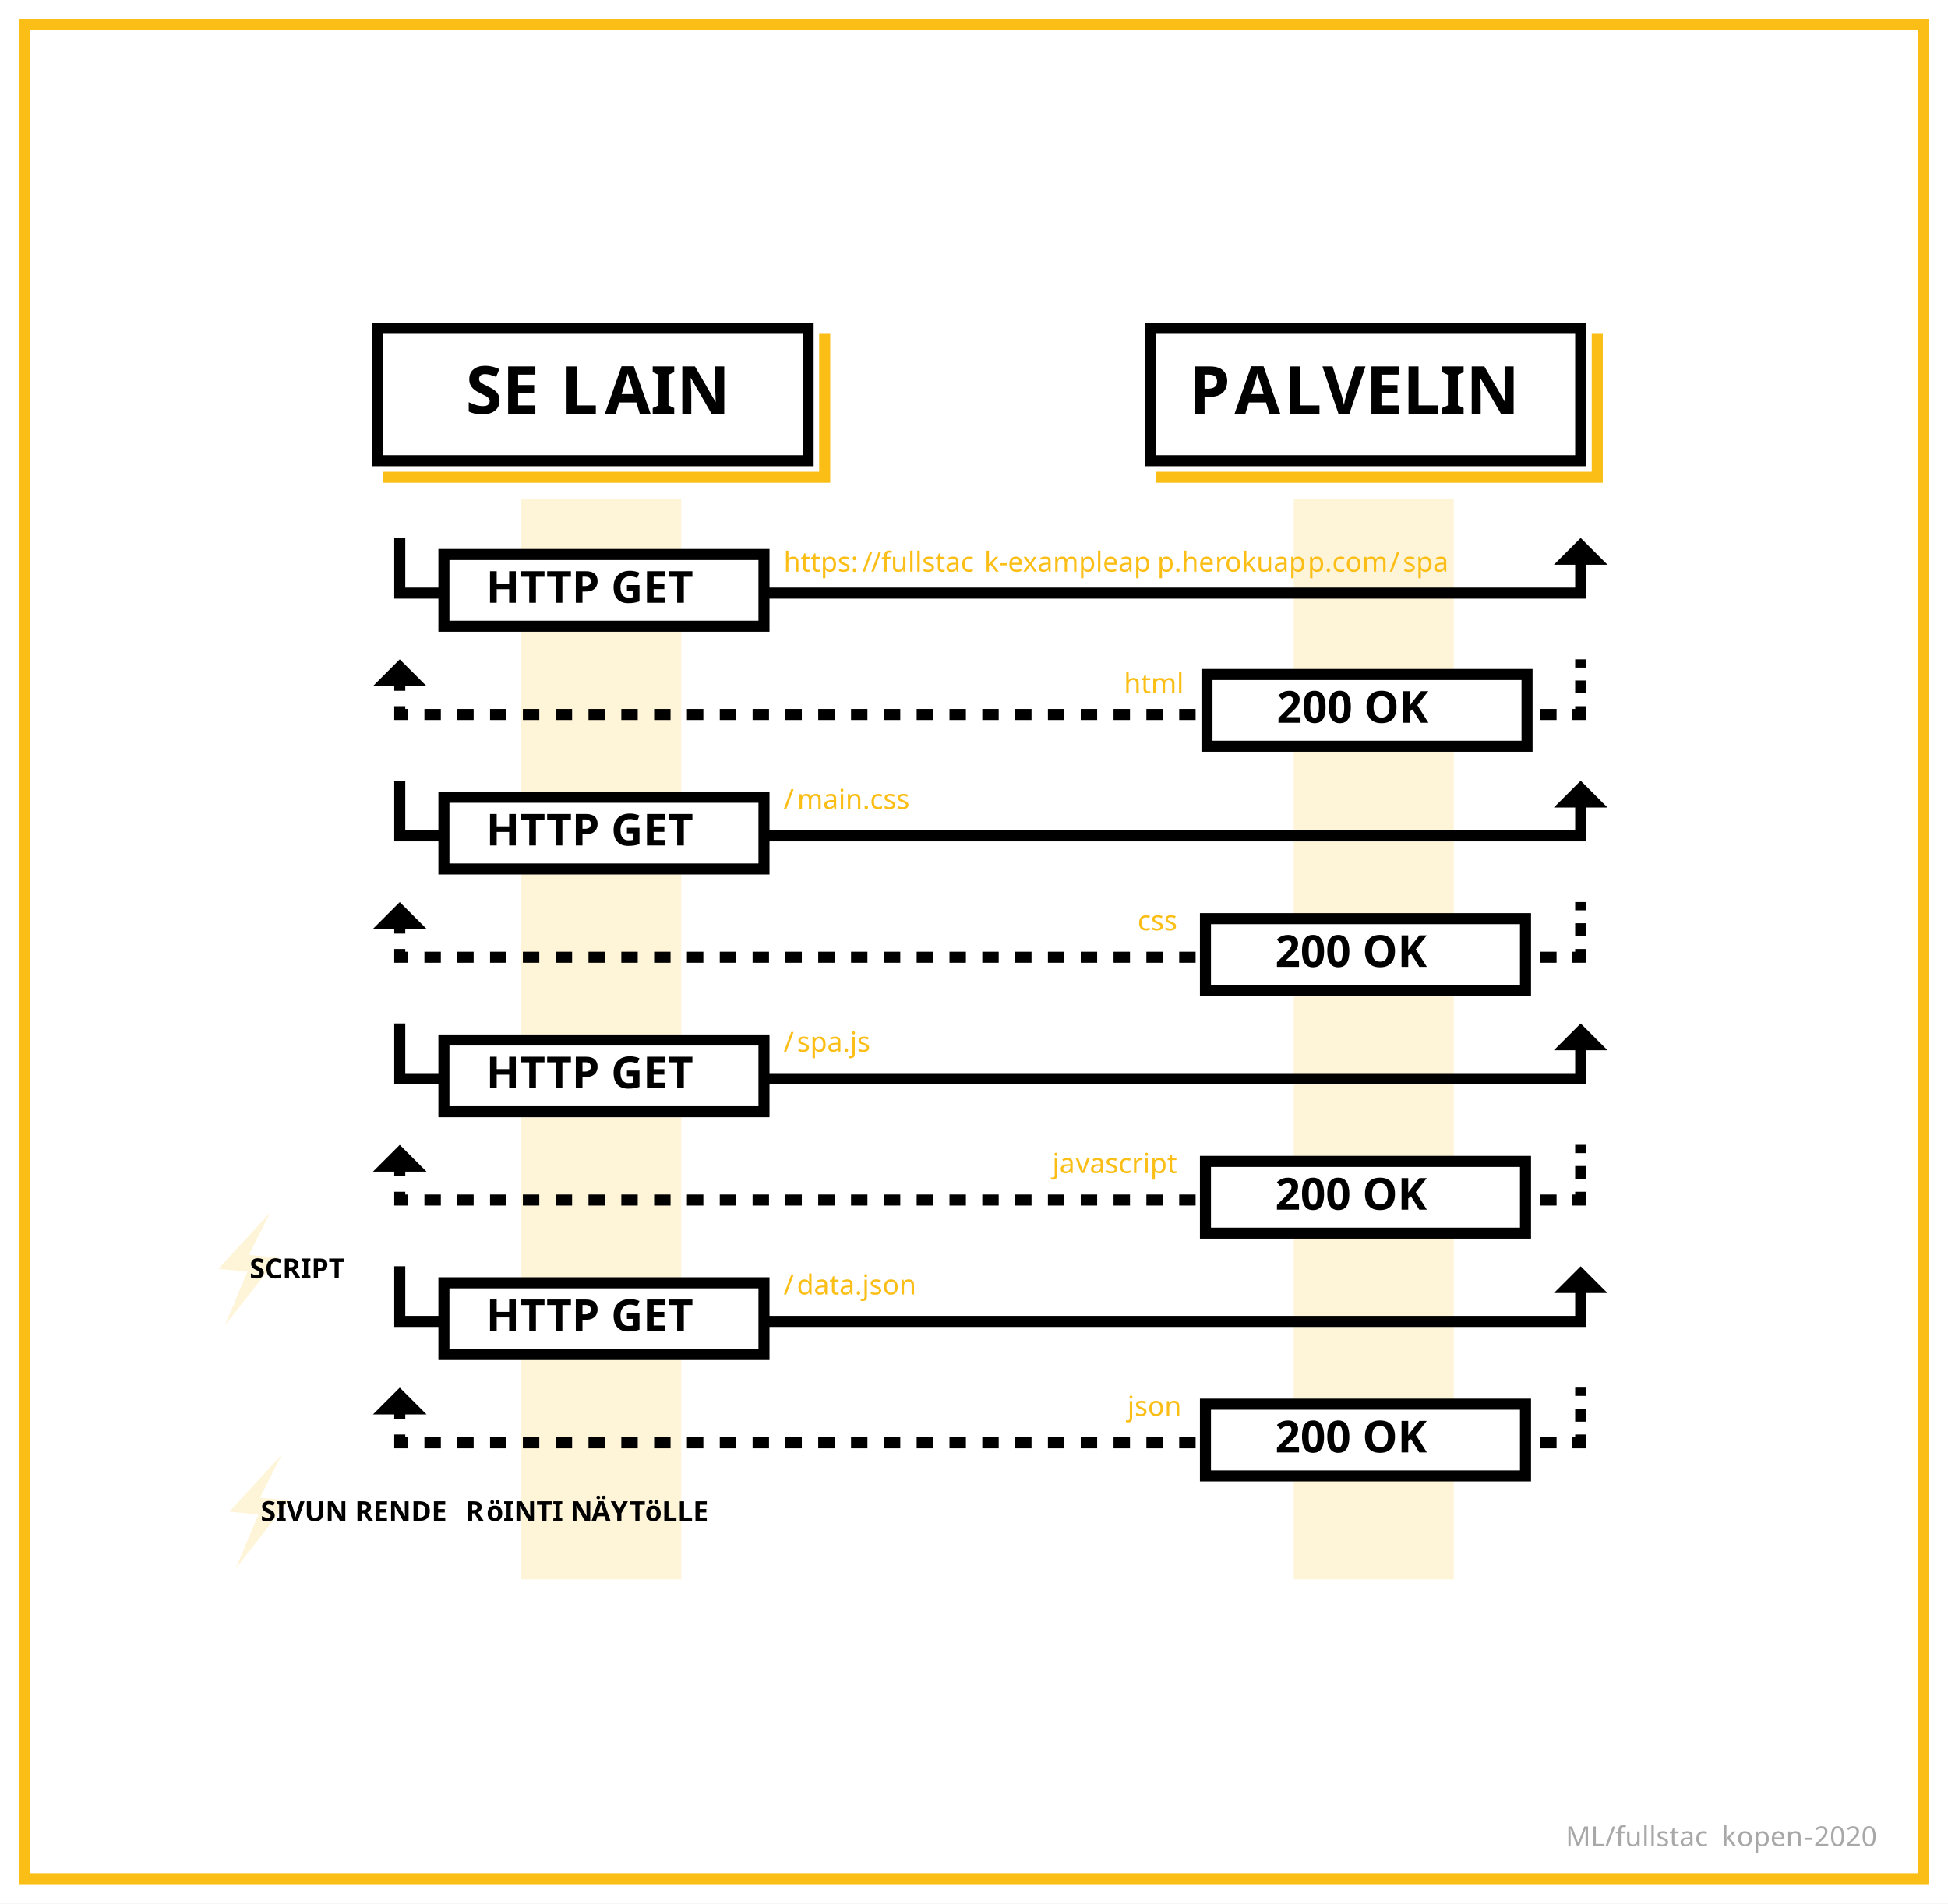
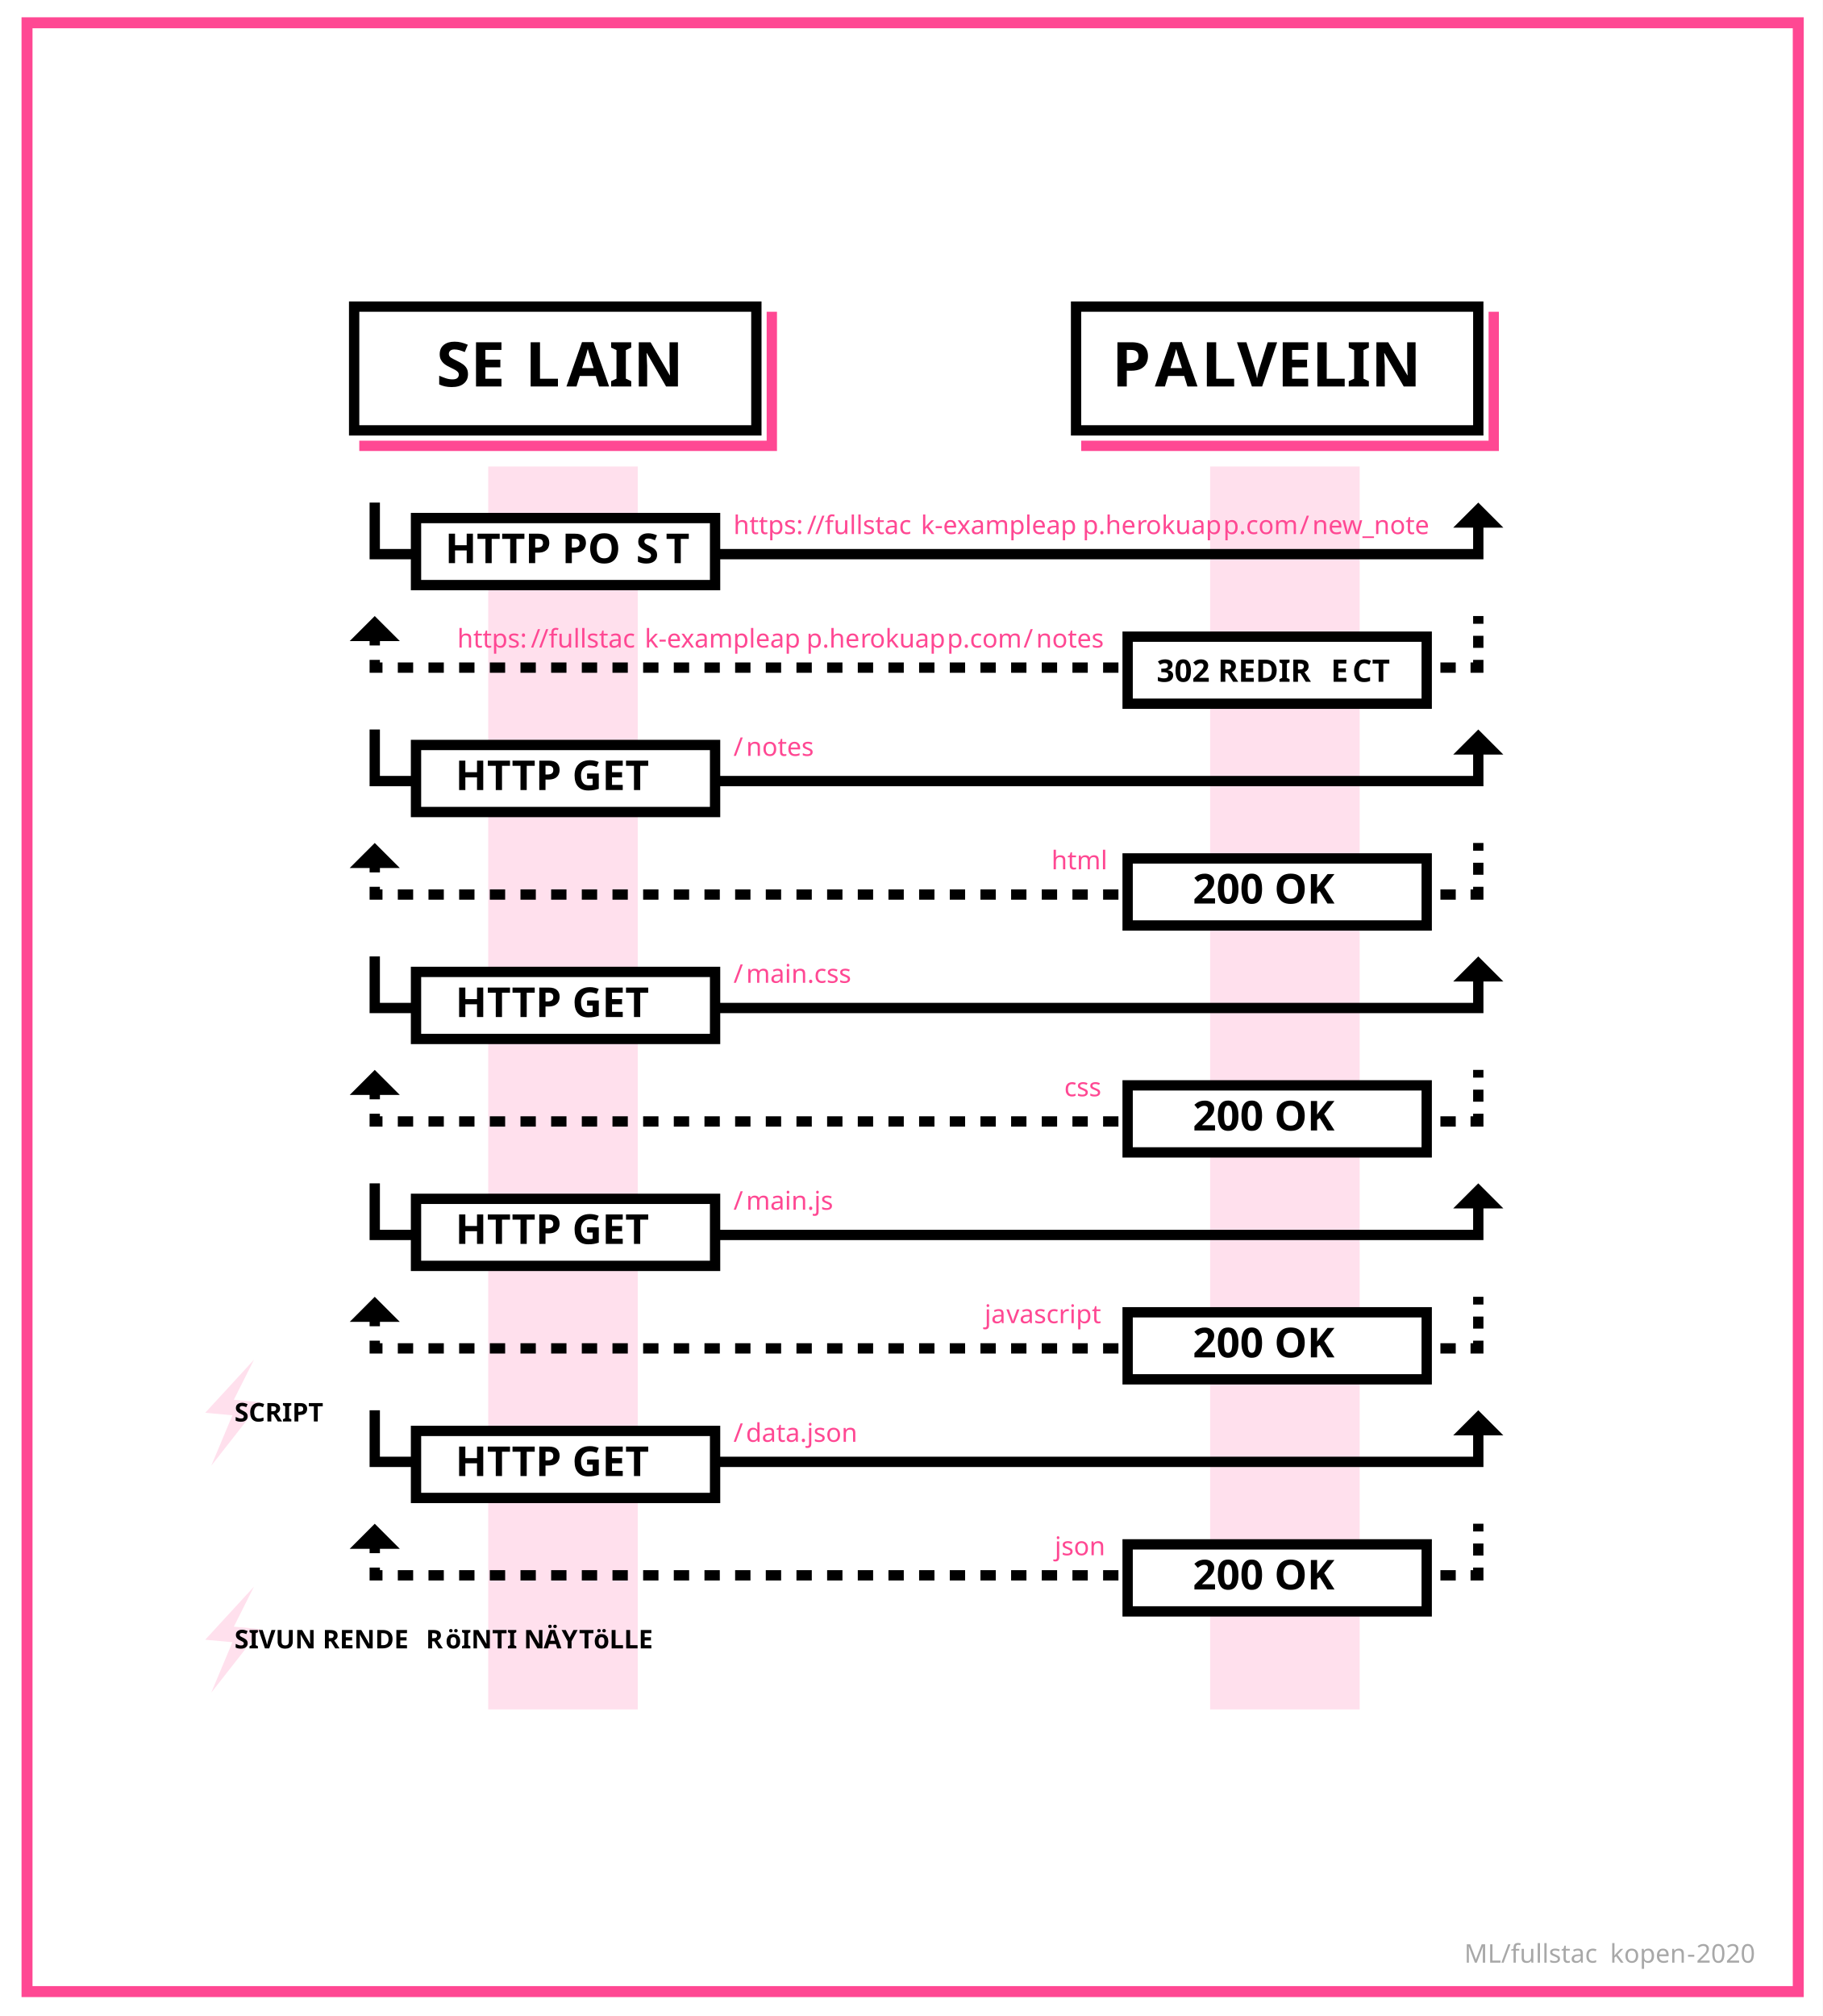
- <svg xmlns="http://www.w3.org/2000/svg" width="848.87" height="829.63" viewBox="0 0 848.87 829.63">
-   <g id="bda1730b-1884-47ec-8cd1-151e2dfba222" data-name="Layer 2">
-     <g id="a1480005-284e-483f-8f9f-bf055abe1de8" data-name="Layer 1">
-       <rect width="848.87" height="829.63" fill="#fff" />
-       <rect x="10.82" y="10.82" width="827.23" height="807.99" fill="#fff" stroke="#fbbe16" stroke-miterlimit="10" stroke-width="4.81" />
-       <rect x="227.1" y="217.63" width="69.74" height="470.73" fill="#fbbe16" opacity="0.17" />
-       <rect x="563.77" y="217.63" width="69.74" height="470.73" fill="#fbbe16" opacity="0.17" />
-       <text transform="translate(202.93 180.32)" font-size="28.86" font-family="SweetSansPro-Heavy, Sweet Sans Pro" font-weight="800">SE<tspan x="41.38" y="0" letter-spacing="0.02em">L</tspan>
-         <tspan x="60.66" y="0">AIN</tspan>
+ <svg xmlns="http://www.w3.org/2000/svg" width="850" height="940" viewBox="0 0 850 940">
+   <g id="a9839bd8-2af7-432d-bfc8-af3ece0f0bcd" data-name="Layer 2">
+     <g id="beb40b8e-2b39-4c8a-a63e-8ca45e27ac5b" data-name="Layer 1">
+       <rect width="850" height="940" fill="#fff" />
+       <rect x="12.6" y="10.62" width="826" height="918" fill="#fff" stroke="#ff4893" stroke-miterlimit="10" stroke-width="5.12" />
+       <rect x="227.67" y="217.5" width="69.74" height="579.54" fill="#ff4893" opacity="0.17" />
+       <rect x="564.33" y="217.5" width="69.74" height="579.54" fill="#ff4893" opacity="0.17" />
+       <text transform="translate(203.49 180.2)" font-size="28.86" font-family="SweetSansPro-Heavy, Sweet Sans Pro" font-weight="800">SE<tspan x="41.38" y="0" letter-spacing="0.02em">L</tspan>
+         <tspan x="60.66" y="0" letter-spacing="0em">AIN</tspan>
      </text>
-       <rect x="164.58" y="143.08" width="187.57" height="57.71" fill="none" stroke="#000" stroke-miterlimit="10" stroke-width="4.81" />
-       <polyline points="359.37 145.49 359.37 208.01 166.99 208.01" fill="none" stroke="#fbbe16" stroke-miterlimit="10" stroke-width="4.81" />
-       <text transform="translate(517.95 180.32)" font-size="28.86" font-family="SweetSansPro-Heavy, Sweet Sans Pro" font-weight="800">
+       <rect x="165.15" y="142.96" width="187.57" height="57.71" fill="none" stroke="#000" stroke-miterlimit="10" stroke-width="4.81" />
+       <polyline points="359.93 145.36 359.93 207.88 167.55 207.88" fill="none" stroke="#ff4893" stroke-miterlimit="10" stroke-width="4.81" />
+       <text transform="translate(518.51 180.2)" font-size="28.86" font-family="SweetSansPro-Heavy, Sweet Sans Pro" font-weight="800">
        <tspan letter-spacing="-0.04em">P</tspan>
-         <tspan x="20.03" y="0" letter-spacing="0em">A</tspan>
+         <tspan x="20.03" y="0">A</tspan>
        <tspan x="41.7" y="0" letter-spacing="-0.08em">L</tspan>
        <tspan x="58.32" y="0">VELIN</tspan>
      </text>
-       <rect x="501.24" y="143.08" width="187.57" height="57.71" fill="none" stroke="#000" stroke-miterlimit="10" stroke-width="4.81" />
-       <polyline points="696.03 145.49 696.03 208.01 503.65 208.01" fill="none" stroke="#fbbe16" stroke-miterlimit="10" stroke-width="4.81" />
-       <polyline points="174.2 234.46 174.2 258.51 688.81 258.51 688.81 244.58" fill="none" stroke="#000" stroke-miterlimit="10" stroke-width="4.81" />
-       <polygon points="677.13 246.14 700.5 246.14 688.81 234.46 677.13 246.14" />
-       <line x1="174.2" y1="297.48" x2="174.2" y2="301.09" fill="none" stroke="#000" stroke-miterlimit="10" stroke-width="4.81" />
-       <polyline points="174.2 307.81 174.2 311.41 177.81 311.41" fill="none" stroke="#000" stroke-miterlimit="10" stroke-width="4.81" />
-       <line x1="184.95" y1="311.41" x2="681.63" y2="311.41" fill="none" stroke="#000" stroke-miterlimit="10" stroke-width="4.81" stroke-dasharray="7.15 7.15" />
-       <polyline points="685.21 311.41 688.81 311.41 688.81 307.81" fill="none" stroke="#000" stroke-miterlimit="10" stroke-width="4.81" />
-       <line x1="688.81" y1="302.19" x2="688.81" y2="293.78" fill="none" stroke="#000" stroke-miterlimit="10" stroke-width="4.81" stroke-dasharray="5.61 5.61" />
-       <line x1="688.81" y1="290.97" x2="688.81" y2="287.37" fill="none" stroke="#000" stroke-miterlimit="10" stroke-width="4.81" />
-       <polygon points="185.89 299.05 162.51 299.05 174.2 287.37 185.89 299.05" />
-       <polyline points="174.2 340.27 174.2 364.32 688.81 364.32 688.81 350.38" fill="none" stroke="#000" stroke-miterlimit="10" stroke-width="4.81" />
-       <polygon points="677.13 351.95 700.5 351.95 688.81 340.27 677.13 351.95" />
-       <line x1="174.2" y1="403.29" x2="174.2" y2="406.9" fill="none" stroke="#000" stroke-miterlimit="10" stroke-width="4.81" />
-       <polyline points="174.2 413.61 174.2 417.22 177.81 417.22" fill="none" stroke="#000" stroke-miterlimit="10" stroke-width="4.81" />
-       <line x1="184.95" y1="417.22" x2="681.63" y2="417.22" fill="none" stroke="#000" stroke-miterlimit="10" stroke-width="4.81" stroke-dasharray="7.15 7.15" />
-       <polyline points="685.21 417.22 688.81 417.22 688.81 413.61" fill="none" stroke="#000" stroke-miterlimit="10" stroke-width="4.81" />
-       <line x1="688.81" y1="408" x2="688.81" y2="399.59" fill="none" stroke="#000" stroke-miterlimit="10" stroke-width="4.81" stroke-dasharray="5.61 5.61" />
-       <line x1="688.81" y1="396.78" x2="688.81" y2="393.17" fill="none" stroke="#000" stroke-miterlimit="10" stroke-width="4.81" />
-       <polygon points="185.89 404.86 162.51 404.86 174.2 393.17 185.89 404.86" />
-       <polyline points="174.2 446.08 174.2 470.13 688.81 470.13 688.81 456.19" fill="none" stroke="#000" stroke-miterlimit="10" stroke-width="4.81" />
-       <polygon points="677.13 457.76 700.5 457.76 688.81 446.08 677.13 457.76" />
-       <line x1="174.2" y1="509.1" x2="174.2" y2="512.7" fill="none" stroke="#000" stroke-miterlimit="10" stroke-width="4.81" />
-       <polyline points="174.2 519.42 174.2 523.03 177.81 523.03" fill="none" stroke="#000" stroke-miterlimit="10" stroke-width="4.81" />
-       <line x1="184.95" y1="523.03" x2="681.63" y2="523.03" fill="none" stroke="#000" stroke-miterlimit="10" stroke-width="4.81" stroke-dasharray="7.15 7.15" />
-       <polyline points="685.21 523.03 688.81 523.03 688.81 519.42" fill="none" stroke="#000" stroke-miterlimit="10" stroke-width="4.81" />
-       <line x1="688.81" y1="513.81" x2="688.81" y2="505.39" fill="none" stroke="#000" stroke-miterlimit="10" stroke-width="4.81" stroke-dasharray="5.61 5.61" />
-       <line x1="688.81" y1="502.59" x2="688.81" y2="498.98" fill="none" stroke="#000" stroke-miterlimit="10" stroke-width="4.81" />
-       <polygon points="185.89 510.66 162.51 510.66 174.2 498.98 185.89 510.66" />
-       <polyline points="174.2 551.89 174.2 575.93 688.81 575.93 688.81 562" fill="none" stroke="#000" stroke-miterlimit="10" stroke-width="4.81" />
-       <polygon points="677.13 563.57 700.5 563.57 688.81 551.89 677.13 563.57" />
-       <line x1="174.2" y1="614.91" x2="174.2" y2="618.51" fill="none" stroke="#000" stroke-miterlimit="10" stroke-width="4.81" />
-       <polyline points="174.2 625.23 174.2 628.84 177.81 628.84" fill="none" stroke="#000" stroke-miterlimit="10" stroke-width="4.81" />
-       <line x1="184.95" y1="628.84" x2="681.63" y2="628.84" fill="none" stroke="#000" stroke-miterlimit="10" stroke-width="4.81" stroke-dasharray="7.15 7.15" />
-       <polyline points="685.21 628.84 688.81 628.84 688.81 625.23" fill="none" stroke="#000" stroke-miterlimit="10" stroke-width="4.81" />
-       <line x1="688.81" y1="619.62" x2="688.81" y2="611.2" fill="none" stroke="#000" stroke-miterlimit="10" stroke-width="4.81" stroke-dasharray="5.61 5.61" />
-       <line x1="688.81" y1="608.4" x2="688.81" y2="604.79" fill="none" stroke="#000" stroke-miterlimit="10" stroke-width="4.81" />
-       <polygon points="185.89 616.47 162.51 616.47 174.2 604.79 185.89 616.47" />
-       <rect x="193.44" y="241.68" width="139.47" height="31.26" fill="#fff" stroke="#000" stroke-miterlimit="10" stroke-width="4.81" />
-       <text transform="translate(211.8 262.71)" font-size="19.24" font-family="SweetSansPro-Heavy, Sweet Sans Pro" font-weight="800">HTTP GET</text>
-       <rect x="525.29" y="400.39" width="139.47" height="31.26" fill="#fff" stroke="#000" stroke-miterlimit="10" stroke-width="4.81" />
-       <text transform="translate(555.68 421.42)" font-size="19.24" font-family="SweetSansPro-Heavy, Sweet Sans Pro" font-weight="800">200 OK</text>
-       <rect x="525.96" y="293.98" width="139.47" height="31.26" fill="#fff" stroke="#000" stroke-miterlimit="10" stroke-width="4.81" />
-       <text transform="translate(556.35 315.01)" font-size="19.24" font-family="SweetSansPro-Heavy, Sweet Sans Pro" font-weight="800">200 OK</text>
-       <rect x="525.29" y="506.2" width="139.47" height="31.26" fill="#fff" stroke="#000" stroke-miterlimit="10" stroke-width="4.81" />
-       <text transform="translate(555.68 527.23)" font-size="19.24" font-family="SweetSansPro-Heavy, Sweet Sans Pro" font-weight="800">200 OK</text>
-       <rect x="525.29" y="612" width="139.47" height="31.26" fill="#fff" stroke="#000" stroke-miterlimit="10" stroke-width="4.81" />
-       <text transform="translate(555.68 633.03)" font-size="19.24" font-family="SweetSansPro-Heavy, Sweet Sans Pro" font-weight="800">200 OK</text>
-       <rect x="193.44" y="347.48" width="139.47" height="31.26" fill="#fff" stroke="#000" stroke-miterlimit="10" stroke-width="4.81" />
-       <text transform="translate(211.8 368.51)" font-size="19.24" font-family="SweetSansPro-Heavy, Sweet Sans Pro" font-weight="800">HTTP GET</text>
-       <rect x="193.44" y="453.29" width="139.47" height="31.26" fill="#fff" stroke="#000" stroke-miterlimit="10" stroke-width="4.81" />
-       <text transform="translate(211.8 474.32)" font-size="19.24" font-family="SweetSansPro-Heavy, Sweet Sans Pro" font-weight="800">HTTP GET</text>
-       <rect x="193.44" y="559.1" width="139.47" height="31.26" fill="#fff" stroke="#000" stroke-miterlimit="10" stroke-width="4.81" />
-       <text transform="translate(211.8 580.13)" font-size="19.24" font-family="SweetSansPro-Heavy, Sweet Sans Pro" font-weight="800">HTTP GET</text>
-       <text transform="translate(341.48 249.15)" font-size="12.02" fill="#fbbe16" font-family="SweetSansPro-Light, Sweet Sans Pro" font-weight="300">https:<tspan x="34.28" y="0" letter-spacing="-0.19em">/</tspan>
+       <rect x="501.81" y="142.96" width="187.57" height="57.71" fill="none" stroke="#000" stroke-miterlimit="10" stroke-width="4.81" />
+       <polyline points="696.59 145.36 696.59 207.88 504.21 207.88" fill="none" stroke="#ff4893" stroke-miterlimit="10" stroke-width="4.81" />
+       <polyline points="174.76 234.34 174.76 258.38 689.38 258.38 689.38 244.45" fill="none" stroke="#000" stroke-miterlimit="10" stroke-width="4.81" />
+       <polygon points="677.69 246.02 701.06 246.02 689.38 234.34 677.69 246.02" />
+       <line x1="174.77" y1="297.36" x2="174.77" y2="300.96" fill="none" stroke="#000" stroke-miterlimit="10" stroke-width="4.81" />
+       <polyline points="174.76 307.68 174.76 311.29 178.37 311.29" fill="none" stroke="#000" stroke-miterlimit="10" stroke-width="4.81" />
+       <line x1="185.52" y1="311.29" x2="682.2" y2="311.29" fill="none" stroke="#000" stroke-miterlimit="10" stroke-width="4.81" stroke-dasharray="7.15 7.15" />
+       <polyline points="685.77 311.29 689.38 311.29 689.38 307.68" fill="none" stroke="#000" stroke-miterlimit="10" stroke-width="4.81" />
+       <line x1="689.38" y1="302.07" x2="689.38" y2="293.65" fill="none" stroke="#000" stroke-miterlimit="10" stroke-width="4.81" stroke-dasharray="5.61 5.61" />
+       <line x1="689.38" y1="290.85" x2="689.38" y2="287.24" fill="none" stroke="#000" stroke-miterlimit="10" stroke-width="4.81" />
+       <polygon points="186.45 298.92 163.08 298.92 174.76 287.24 186.45 298.92" />
+       <polyline points="174.76 340.14 174.76 364.19 689.38 364.19 689.38 350.26" fill="none" stroke="#000" stroke-miterlimit="10" stroke-width="4.81" />
+       <polygon points="677.69 351.83 701.06 351.83 689.38 340.14 677.69 351.83" />
+       <line x1="174.77" y1="403.16" x2="174.77" y2="406.77" fill="none" stroke="#000" stroke-miterlimit="10" stroke-width="4.81" />
+       <polyline points="174.76 413.49 174.76 417.1 178.37 417.1" fill="none" stroke="#000" stroke-miterlimit="10" stroke-width="4.81" />
+       <line x1="185.52" y1="417.1" x2="682.2" y2="417.1" fill="none" stroke="#000" stroke-miterlimit="10" stroke-width="4.81" stroke-dasharray="7.15 7.15" />
+       <polyline points="685.77 417.1 689.38 417.1 689.38 413.49" fill="none" stroke="#000" stroke-miterlimit="10" stroke-width="4.81" />
+       <line x1="689.38" y1="407.88" x2="689.38" y2="399.46" fill="none" stroke="#000" stroke-miterlimit="10" stroke-width="4.81" stroke-dasharray="5.61 5.61" />
+       <line x1="689.38" y1="396.66" x2="689.38" y2="393.05" fill="none" stroke="#000" stroke-miterlimit="10" stroke-width="4.81" />
+       <polygon points="186.45 404.73 163.08 404.73 174.76 393.05 186.45 404.73" />
+       <polyline points="174.76 445.95 174.76 470 689.38 470 689.38 456.07" fill="none" stroke="#000" stroke-miterlimit="10" stroke-width="4.81" />
+       <polygon points="677.69 457.63 701.06 457.63 689.38 445.95 677.69 457.63" />
+       <line x1="174.77" y1="508.97" x2="174.77" y2="512.58" fill="none" stroke="#000" stroke-miterlimit="10" stroke-width="4.81" />
+       <polyline points="174.76 519.3 174.76 522.9 178.37 522.9" fill="none" stroke="#000" stroke-miterlimit="10" stroke-width="4.81" />
+       <line x1="185.52" y1="522.9" x2="682.2" y2="522.9" fill="none" stroke="#000" stroke-miterlimit="10" stroke-width="4.81" stroke-dasharray="7.15 7.15" />
+       <polyline points="685.77 522.9 689.38 522.9 689.38 519.3" fill="none" stroke="#000" stroke-miterlimit="10" stroke-width="4.81" />
+       <line x1="689.38" y1="513.69" x2="689.38" y2="505.27" fill="none" stroke="#000" stroke-miterlimit="10" stroke-width="4.81" stroke-dasharray="5.61 5.61" />
+       <line x1="689.38" y1="502.46" x2="689.38" y2="498.86" fill="none" stroke="#000" stroke-miterlimit="10" stroke-width="4.81" />
+       <polygon points="186.45 510.54 163.08 510.54 174.76 498.86 186.45 510.54" />
+       <polyline points="174.76 551.76 174.76 575.81 689.38 575.81 689.38 561.88" fill="none" stroke="#000" stroke-miterlimit="10" stroke-width="4.81" />
+       <polygon points="677.69 563.44 701.06 563.44 689.38 551.76 677.69 563.44" />
+       <line x1="174.77" y1="614.78" x2="174.77" y2="618.39" fill="none" stroke="#000" stroke-miterlimit="10" stroke-width="4.81" />
+       <polyline points="174.76 625.11 174.76 628.71 178.37 628.71" fill="none" stroke="#000" stroke-miterlimit="10" stroke-width="4.81" />
+       <line x1="185.52" y1="628.71" x2="682.2" y2="628.71" fill="none" stroke="#000" stroke-miterlimit="10" stroke-width="4.81" stroke-dasharray="7.15 7.15" />
+       <polyline points="685.77 628.71 689.38 628.71 689.38 625.11" fill="none" stroke="#000" stroke-miterlimit="10" stroke-width="4.81" />
+       <line x1="689.38" y1="619.49" x2="689.38" y2="611.08" fill="none" stroke="#000" stroke-miterlimit="10" stroke-width="4.81" stroke-dasharray="5.61 5.61" />
+       <line x1="689.38" y1="608.27" x2="689.38" y2="604.66" fill="none" stroke="#000" stroke-miterlimit="10" stroke-width="4.81" />
+       <polygon points="186.45 616.35 163.08 616.35 174.76 604.66 186.45 616.35" />
+       <polyline points="174.76 657.57 174.76 681.62 689.38 681.62 689.38 667.68" fill="none" stroke="#000" stroke-miterlimit="10" stroke-width="4.81" />
+       <polygon points="677.69 669.25 701.06 669.25 689.38 657.57 677.69 669.25" />
+       <line x1="174.77" y1="720.59" x2="174.77" y2="724.2" fill="none" stroke="#000" stroke-miterlimit="10" stroke-width="4.81" />
+       <polyline points="174.76 730.91 174.76 734.52 178.37 734.52" fill="none" stroke="#000" stroke-miterlimit="10" stroke-width="4.81" />
+       <line x1="185.52" y1="734.52" x2="682.2" y2="734.52" fill="none" stroke="#000" stroke-miterlimit="10" stroke-width="4.81" stroke-dasharray="7.15 7.15" />
+       <polyline points="685.77 734.52 689.38 734.52 689.38 730.91" fill="none" stroke="#000" stroke-miterlimit="10" stroke-width="4.81" />
+       <line x1="689.38" y1="725.3" x2="689.38" y2="716.89" fill="none" stroke="#000" stroke-miterlimit="10" stroke-width="4.81" stroke-dasharray="5.61 5.61" />
+       <line x1="689.38" y1="714.08" x2="689.38" y2="710.47" fill="none" stroke="#000" stroke-miterlimit="10" stroke-width="4.81" />
+       <polygon points="186.45 722.16 163.08 722.16 174.76 710.47 186.45 722.16" />
+       <rect x="194" y="241.55" width="139.47" height="31.26" fill="#fff" stroke="#000" stroke-miterlimit="10" stroke-width="4.81" />
+       <text transform="translate(207.56 262.58)" font-size="19.24" font-family="SweetSansPro-Heavy, Sweet Sans Pro" font-weight="800">HTTP PO<tspan x="89.05" y="0" letter-spacing="-0.01em">S</tspan>
+         <tspan x="102.9" y="0">T</tspan>
+       </text>
+       <rect x="525.86" y="296.86" width="139.47" height="31.26" fill="#fff" stroke="#000" stroke-miterlimit="10" stroke-width="4.81" />
+       <text transform="translate(539.41 317.89)" font-size="14.43" font-family="SweetSansPro-Heavy, Sweet Sans Pro" font-weight="800">302 REDIR<tspan x="81.22" y="0" letter-spacing="-0.02em">E</tspan>
+         <tspan x="91.22" y="0" letter-spacing="0em">CT</tspan>
+       </text>
+       <rect x="525.86" y="400.26" width="139.47" height="31.26" fill="#fff" stroke="#000" stroke-miterlimit="10" stroke-width="4.81" />
+       <text transform="translate(556.24 421.29)" font-size="19.24" font-family="SweetSansPro-Heavy, Sweet Sans Pro" font-weight="800">200 OK</text>
+       <rect x="525.86" y="506.07" width="139.47" height="31.26" fill="#fff" stroke="#000" stroke-miterlimit="10" stroke-width="4.81" />
+       <text transform="translate(556.24 527.1)" font-size="19.24" font-family="SweetSansPro-Heavy, Sweet Sans Pro" font-weight="800">200 OK</text>
+       <rect x="525.86" y="611.88" width="139.47" height="31.26" fill="#fff" stroke="#000" stroke-miterlimit="10" stroke-width="4.81" />
+       <text transform="translate(556.24 632.91)" font-size="19.24" font-family="SweetSansPro-Heavy, Sweet Sans Pro" font-weight="800">200 OK</text>
+       <rect x="525.86" y="720.09" width="139.47" height="31.26" fill="#fff" stroke="#000" stroke-miterlimit="10" stroke-width="4.81" />
+       <text transform="translate(556.24 741.12)" font-size="19.24" font-family="SweetSansPro-Heavy, Sweet Sans Pro" font-weight="800">200 OK</text>
+       <rect x="194" y="347.36" width="139.47" height="31.26" fill="#fff" stroke="#000" stroke-miterlimit="10" stroke-width="4.81" />
+       <text transform="translate(212.37 368.39)" font-size="19.24" font-family="SweetSansPro-Heavy, Sweet Sans Pro" font-weight="800">HTTP GET</text>
+       <rect x="194" y="453.17" width="139.47" height="31.26" fill="#fff" stroke="#000" stroke-miterlimit="10" stroke-width="4.81" />
+       <text transform="translate(212.37 474.2)" font-size="19.24" font-family="SweetSansPro-Heavy, Sweet Sans Pro" font-weight="800">HTTP GET</text>
+       <rect x="194" y="558.98" width="139.47" height="31.26" fill="#fff" stroke="#000" stroke-miterlimit="10" stroke-width="4.81" />
+       <text transform="translate(212.37 580)" font-size="19.24" font-family="SweetSansPro-Heavy, Sweet Sans Pro" font-weight="800">HTTP GET</text>
+       <rect x="194" y="667.19" width="139.47" height="31.26" fill="#fff" stroke="#000" stroke-miterlimit="10" stroke-width="4.81" />
+       <text transform="translate(212.37 688.22)" font-size="19.24" font-family="SweetSansPro-Heavy, Sweet Sans Pro" font-weight="800">HTTP GET</text>
+       <text transform="translate(342.04 249.02)" font-size="12.02" fill="#ff4893" font-family="SweetSansPro-Light, Sweet Sans Pro" font-weight="300">https:<tspan x="34.28" y="0" letter-spacing="-0.19em">/</tspan>
        <tspan x="38.09" y="0">/fullstac</tspan>
        <tspan x="87.41" y="0" letter-spacing="-0.02em">k</tspan>
        <tspan x="93.82" y="0">-exampleap</tspan>
        <tspan x="162.81" y="0" letter-spacing="-0.01em">p</tspan>
-         <tspan x="170.2" y="0">.he</tspan>
-         <tspan x="187.93" y="0" letter-spacing="-0.03em">r</tspan>
-         <tspan x="192.31" y="0">okuap</tspan>
-         <tspan x="228.38" y="0" letter-spacing="-0.01em">p</tspan>
+         <tspan x="170.21" y="0">.he</tspan>
+         <tspan x="187.94" y="0" letter-spacing="-0.03em">r</tspan>
+         <tspan x="192.32" y="0">okuap</tspan>
+         <tspan x="228.39" y="0" letter-spacing="-0.01em">p</tspan>
        <tspan x="235.78" y="0">.com</tspan>
-         <tspan x="264.02" y="0" letter-spacing="-0.02em">/</tspan>
-         <tspan x="269.84" y="0">spa</tspan>
+         <tspan x="264.03" y="0" letter-spacing="-0.01em">/</tspan>
+         <tspan x="269.93" y="0">new_note</tspan>
      </text>
-       <text transform="translate(489.76 302.05)" font-size="12.02" fill="#fbbe16" font-family="SweetSansPro-Light, Sweet Sans Pro" font-weight="300">html</text>
-       <text transform="translate(495.74 405.46)" font-size="12.02" fill="#fbbe16" font-family="SweetSansPro-Light, Sweet Sans Pro" font-weight="300">css</text>
-       <text transform="translate(458.58 511.26)" font-size="12.02" fill="#fbbe16" font-family="SweetSansPro-Light, Sweet Sans Pro" font-weight="300">j<tspan x="3.09" y="0" letter-spacing="-0.01em">a</tspan>
+       <text transform="translate(213.25 301.93)" font-size="12.02" fill="#ff4893" font-family="SweetSansPro-Light, Sweet Sans Pro" font-weight="300">https:<tspan x="34.28" y="0" letter-spacing="-0.19em">/</tspan>
+         <tspan x="38.09" y="0">/fullstac</tspan>
+         <tspan x="87.41" y="0" letter-spacing="-0.02em">k</tspan>
+         <tspan x="93.82" y="0">-exampleap</tspan>
+         <tspan x="162.81" y="0" letter-spacing="-0.01em">p</tspan>
+         <tspan x="170.21" y="0">.he</tspan>
+         <tspan x="187.94" y="0" letter-spacing="-0.03em">r</tspan>
+         <tspan x="192.32" y="0">okuap</tspan>
+         <tspan x="228.39" y="0" letter-spacing="-0.01em">p</tspan>
+         <tspan x="235.78" y="0">.com</tspan>
+         <tspan x="264.03" y="0" letter-spacing="-0.01em">/</tspan>
+         <tspan x="269.93" y="0">notes</tspan>
+       </text>
+       <text transform="translate(490.33 405.33)" font-size="12.02" fill="#ff4893" font-family="SweetSansPro-Light, Sweet Sans Pro" font-weight="300">html</text>
+       <text transform="translate(496.3 511.14)" font-size="12.02" fill="#ff4893" font-family="SweetSansPro-Light, Sweet Sans Pro" font-weight="300">css</text>
+       <text transform="translate(459.15 616.95)" font-size="12.02" fill="#ff4893" font-family="SweetSansPro-Light, Sweet Sans Pro" font-weight="300">j<tspan x="3.09" y="0" letter-spacing="-0.01em">a</tspan>
        <tspan x="10.17" y="0">vascript</tspan>
      </text>
-       <text transform="translate(491.3 617.07)" font-size="12.02" fill="#fbbe16" font-family="SweetSansPro-Light, Sweet Sans Pro" font-weight="300">json</text>
-       <text transform="translate(341.48 352.55)" font-size="12.02" fill="#fbbe16" font-family="SweetSansPro-Light, Sweet Sans Pro" font-weight="300">
+       <text transform="translate(491.87 725.16)" font-size="12.02" fill="#ff4893" font-family="SweetSansPro-Light, Sweet Sans Pro" font-weight="300">json</text>
+       <text transform="translate(342.04 352.43)" font-size="12.02" fill="#ff4893" font-family="SweetSansPro-Light, Sweet Sans Pro" font-weight="300">
+         <tspan letter-spacing="-0.01em">/</tspan>
+         <tspan x="5.9" y="0">notes</tspan>
+       </text>
+       <text transform="translate(342.04 458.24)" font-size="12.02" fill="#ff4893" font-family="SweetSansPro-Light, Sweet Sans Pro" font-weight="300">
        <tspan letter-spacing="-0.01em">/</tspan>
        <tspan x="5.9" y="0">main.css</tspan>
      </text>
-       <text transform="translate(341.48 458.36)" font-size="12.02" fill="#fbbe16" font-family="SweetSansPro-Light, Sweet Sans Pro" font-weight="300">
+       <text transform="translate(342.04 564.04)" font-size="12.02" fill="#ff4893" font-family="SweetSansPro-Light, Sweet Sans Pro" font-weight="300">
+         <tspan letter-spacing="-0.01em">/</tspan>
+         <tspan x="5.9" y="0">main.js</tspan>
+       </text>
+       <text transform="translate(342.04 672.26)" font-size="12.02" fill="#ff4893" font-family="SweetSansPro-Light, Sweet Sans Pro" font-weight="300">
        <tspan letter-spacing="-0.02em">/</tspan>
-         <tspan x="5.82" y="0">spa.js</tspan>
+         <tspan x="5.8" y="0">data.json</tspan>
      </text>
-       <text transform="translate(341.48 564.17)" font-size="12.02" fill="#fbbe16" font-family="SweetSansPro-Light, Sweet Sans Pro" font-weight="300">
-         <tspan letter-spacing="-0.02em">/</tspan>
-         <tspan x="5.79" y="0">data.json</tspan>
-       </text>
-       <text transform="translate(682.27 804.64)" font-size="12.02" font-family="SweetSansPro-Light, Sweet Sans Pro" font-weight="300" opacity="0.34">ML/fullstac<tspan x="67.99" y="0" letter-spacing="-0.02em">k</tspan>
+       <text transform="translate(682.84 915.13)" font-size="12.02" font-family="SweetSansPro-Light, Sweet Sans Pro" font-weight="300" opacity="0.34">ML/fullstac<tspan x="67.99" y="0" letter-spacing="-0.01em">k</tspan>
        <tspan x="74.5" y="0">open</tspan>
        <tspan x="103.87" y="0" letter-spacing="-0.04em">-</tspan>
-         <tspan x="108.17" y="0">2020</tspan>
+         <tspan x="108.18" y="0">2020</tspan>
      </text>
-       <polygon points="117.88 528.3 95.13 553.06 107.81 554.23 97.96 577.74 121.16 548.14 108.48 546.97 117.88 528.3" fill="#fbbe16" opacity="0.17" />
-       <text transform="translate(108.78 557.11)" font-size="12.02" font-family="SweetSansPro-Heavy, Sweet Sans Pro" font-weight="800">SCRIPT</text>
-       <polygon points="122.69 634.11 99.94 658.86 112.62 660.04 102.77 683.54 125.97 653.95 113.29 652.78 122.69 634.11" fill="#fbbe16" opacity="0.17" />
-       <text transform="translate(113.59 662.92)" font-size="12.02" font-family="SweetSansPro-Heavy, Sweet Sans Pro" font-weight="800">SIVUN RENDE<tspan x="89.27" y="0" letter-spacing="-0.02em">R</tspan>
-         <tspan x="98.37" y="0" letter-spacing="-0.01em">ö</tspan>
-         <tspan x="105.72" y="0" letter-spacing="0em">INTI N</tspan>
+       <polygon points="118.45 633.99 95.69 658.74 108.37 659.91 98.52 683.42 121.72 653.83 109.05 652.65 118.45 633.99" fill="#ff4893" opacity="0.17" />
+       <text transform="translate(109.35 662.79)" font-size="12.02" font-family="SweetSansPro-Heavy, Sweet Sans Pro" font-weight="800">SCRIPT</text>
+       <polygon points="118.45 739.8 95.69 764.55 108.37 765.72 98.52 789.23 121.72 759.63 109.05 758.46 118.45 739.8" fill="#ff4893" opacity="0.17" />
+       <text transform="translate(109.35 768.6)" font-size="12.02" font-family="SweetSansPro-Heavy, Sweet Sans Pro" font-weight="800">SIVUN RENDE<tspan x="89.27" y="0" letter-spacing="-0.02em">R</tspan>
+         <tspan x="98.36" y="0" letter-spacing="-0.01em">ö</tspan>
+         <tspan x="105.72" y="0">INTI N</tspan>
        <tspan x="144.16" y="0" letter-spacing="-0.05em">Ä</tspan>
        <tspan x="152.53" y="0" letter-spacing="0.02em">Y</tspan>
        <tspan x="160.68" y="0" letter-spacing="-0.09em">T</tspan>
        <tspan x="167.45" y="0" letter-spacing="-0.01em">ö</tspan>
        <tspan x="174.81" y="0">LLE</tspan>
      </text>
    </g>
  </g>
</svg>
